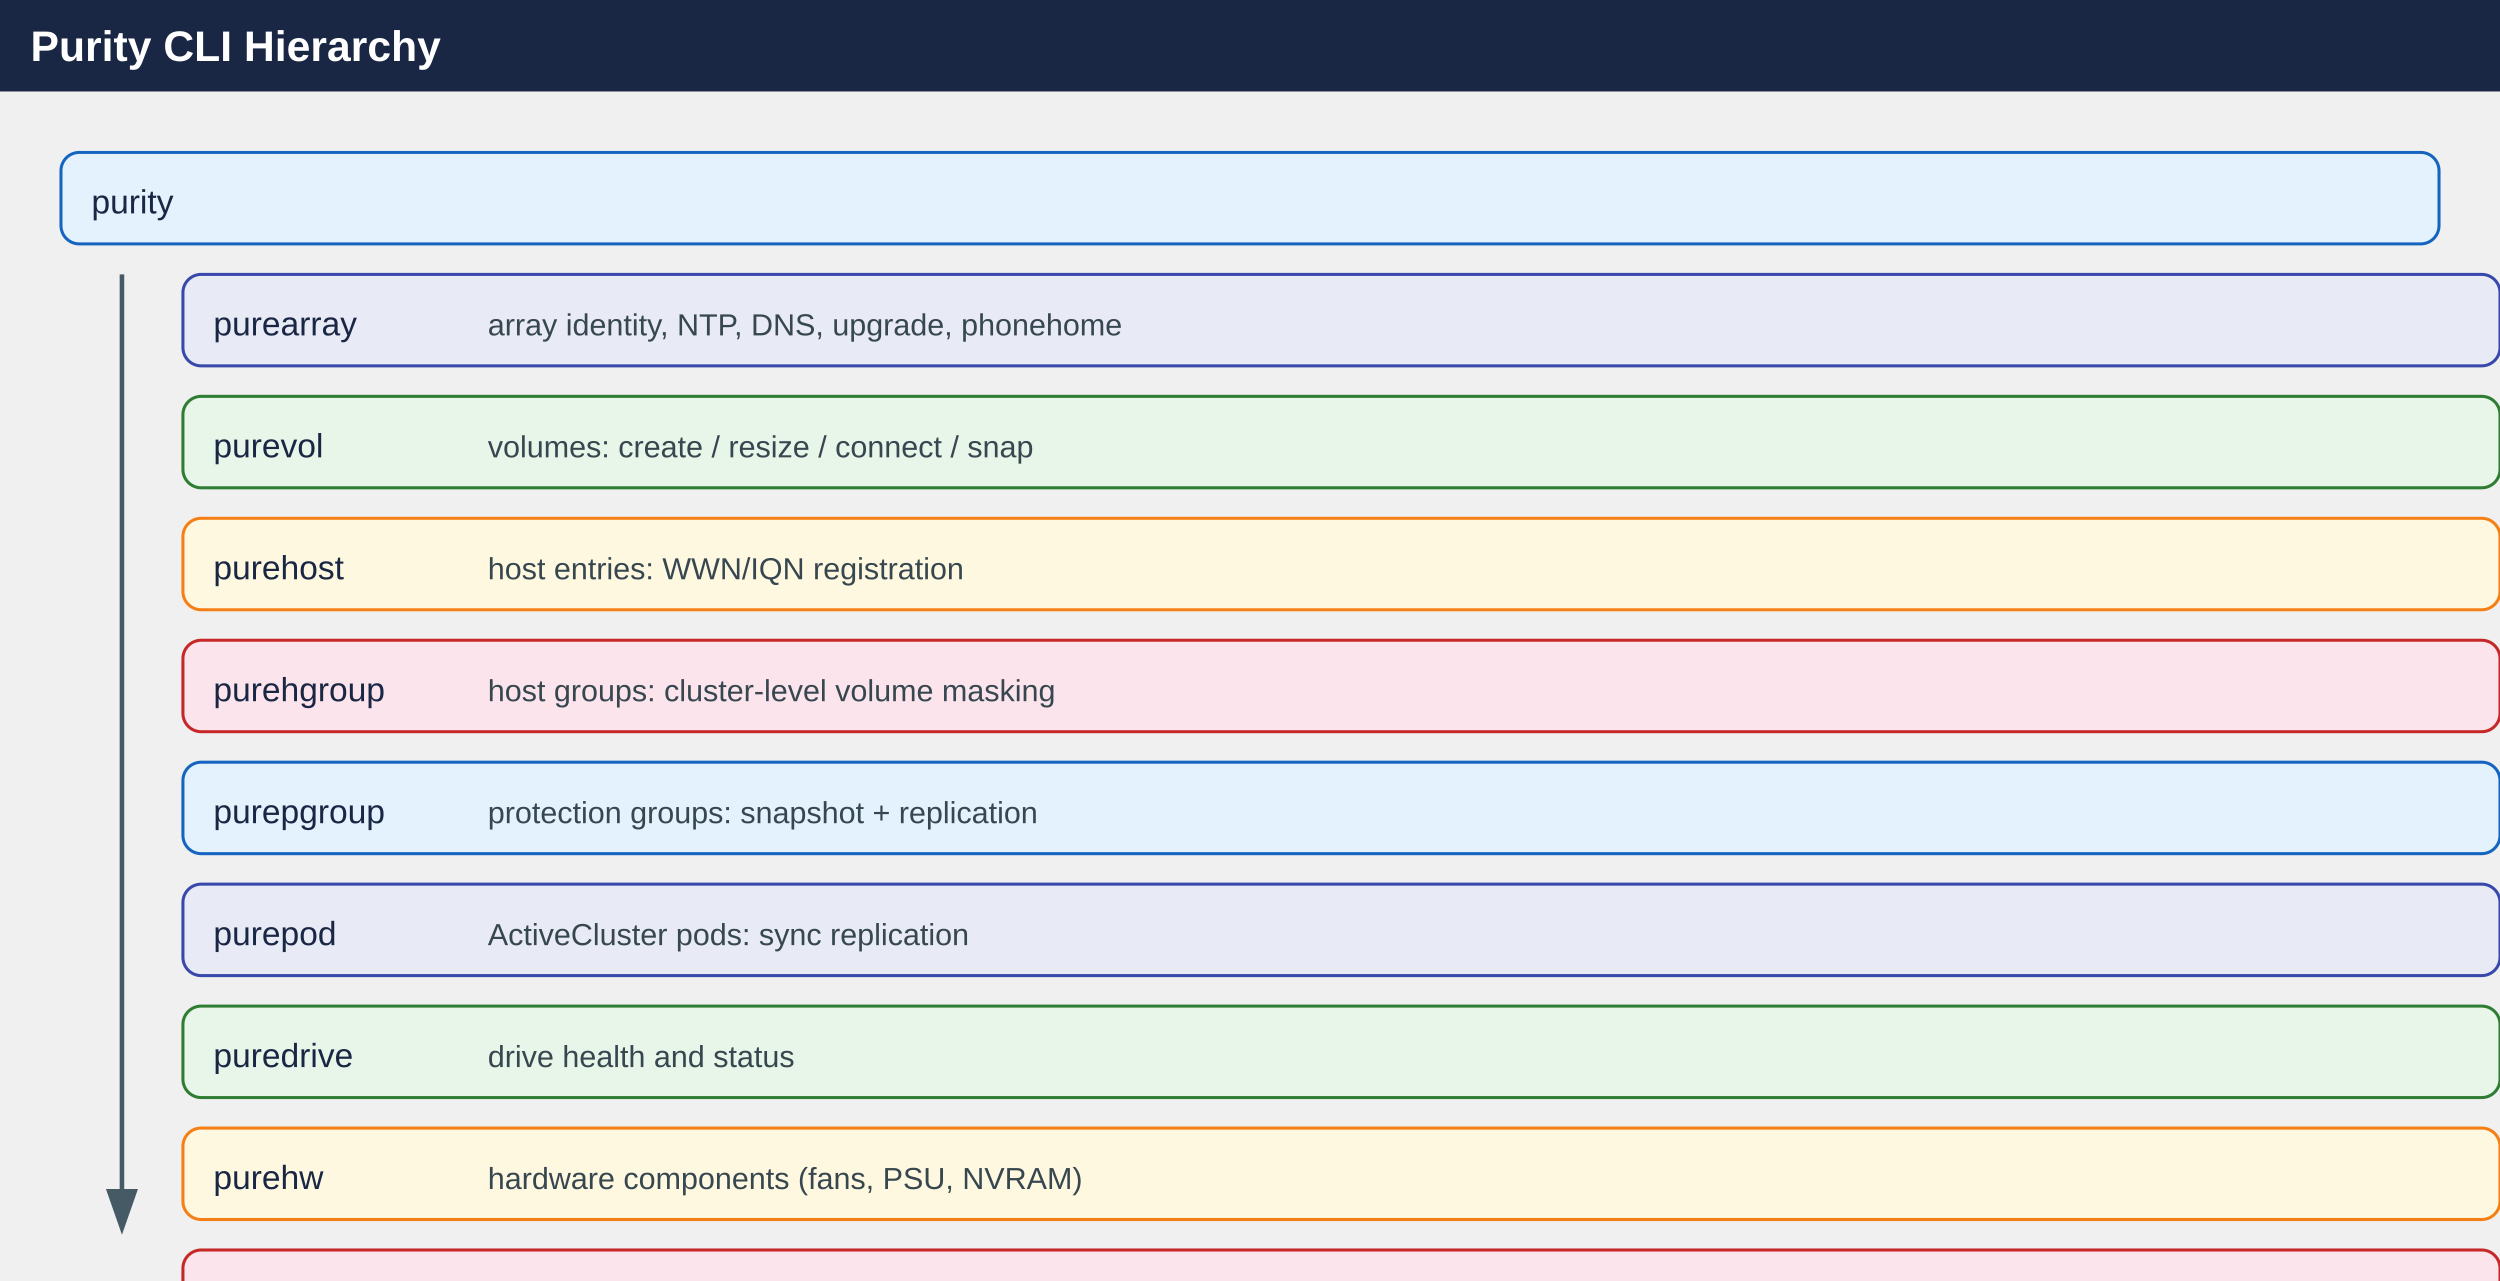
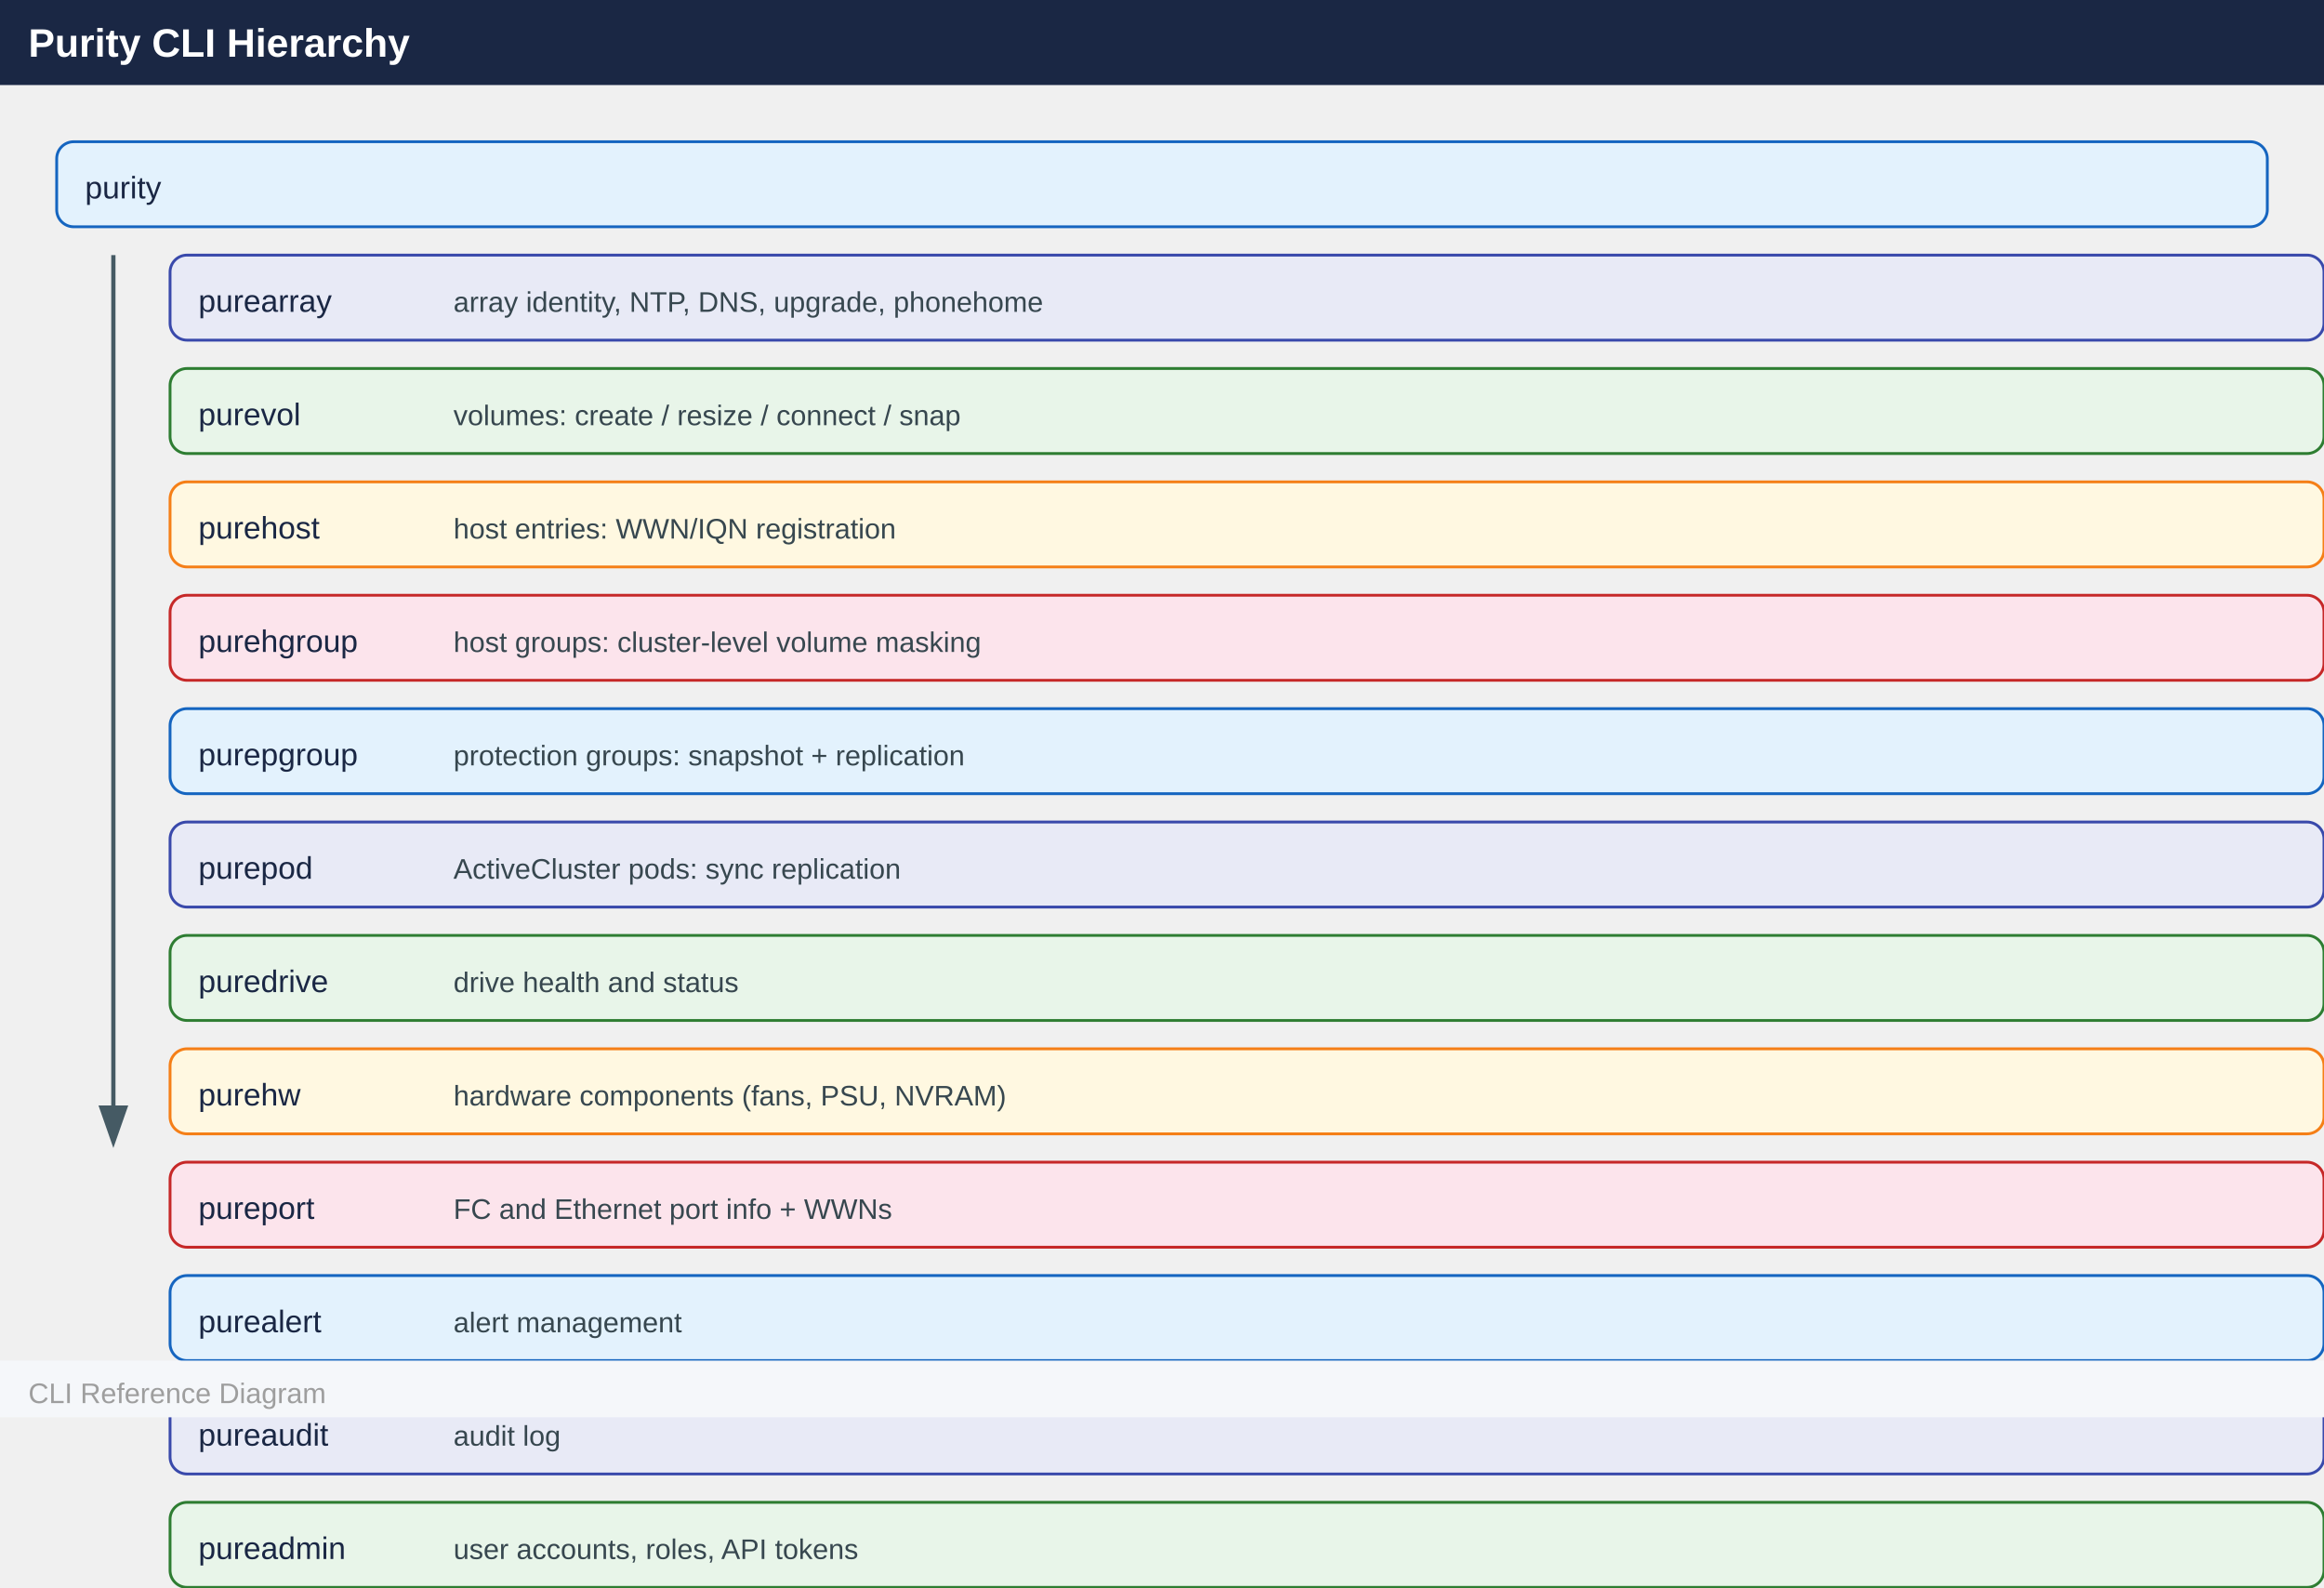
- <svg xmlns="http://www.w3.org/2000/svg" width="820" height="420" viewBox="0 0 820 420">
+ <svg xmlns="http://www.w3.org/2000/svg" width="820" height="560" viewBox="0 0 820 560">
  <defs>
    <marker id="arrowhead" markerWidth="10" markerHeight="7" refX="0" refY="3.5" orient="auto">
      <polygon points="0 0, 10 3.5, 0 7" fill="#455a64" />
    </marker>
  </defs>
  <rect x="0" y="0" width="820" height="30" fill="#1a2744" />
  <text x="10" y="20" font-family="Arial,Helvetica,sans-serif" font-size="14" font-weight="bold" fill="#ffffff">Purity CLI Hierarchy</text>
  <g transform="translate(20, 50)">
    <rect x="0" y="0" width="780" height="30" rx="6" fill="#e3f2fd" stroke="#1565c0" />
    <text x="10" y="20" font-family="Arial,Helvetica,sans-serif" font-size="11" fill="#1a2744">purity</text>
  </g>
  <g transform="translate(40, 90)">
    <line x1="0" y1="0" x2="0" y2="300" stroke="#455a64" stroke-width="1.5" marker-end="url(#arrowhead)" />
    <g transform="translate(20, 0)">
      <rect x="0" y="0" width="760" height="30" rx="6" fill="#e8eaf6" stroke="#3949ab" />
      <text x="10" y="20" font-family="Arial,Helvetica,sans-serif" font-size="11" fill="#1a2744">purearray</text>
      <text x="100" y="20" font-family="Arial,Helvetica,sans-serif" font-size="10" fill="#37474f">array identity, NTP, DNS, upgrade, phonehome</text>
    </g>
    <g transform="translate(20, 40)">
      <rect x="0" y="0" width="760" height="30" rx="6" fill="#e8f5e9" stroke="#2e7d32" />
      <text x="10" y="20" font-family="Arial,Helvetica,sans-serif" font-size="11" fill="#1a2744">purevol</text>
      <text x="100" y="20" font-family="Arial,Helvetica,sans-serif" font-size="10" fill="#37474f">volumes: create / resize / connect / snap</text>
    </g>
    <g transform="translate(20, 80)">
      <rect x="0" y="0" width="760" height="30" rx="6" fill="#fff8e1" stroke="#f57f17" />
      <text x="10" y="20" font-family="Arial,Helvetica,sans-serif" font-size="11" fill="#1a2744">purehost</text>
      <text x="100" y="20" font-family="Arial,Helvetica,sans-serif" font-size="10" fill="#37474f">host entries: WWN/IQN registration</text>
    </g>
    <g transform="translate(20, 120)">
      <rect x="0" y="0" width="760" height="30" rx="6" fill="#fce4ec" stroke="#c62828" />
      <text x="10" y="20" font-family="Arial,Helvetica,sans-serif" font-size="11" fill="#1a2744">purehgroup</text>
      <text x="100" y="20" font-family="Arial,Helvetica,sans-serif" font-size="10" fill="#37474f">host groups: cluster-level volume masking</text>
    </g>
    <g transform="translate(20, 160)">
      <rect x="0" y="0" width="760" height="30" rx="6" fill="#e3f2fd" stroke="#1565c0" />
      <text x="10" y="20" font-family="Arial,Helvetica,sans-serif" font-size="11" fill="#1a2744">purepgroup</text>
      <text x="100" y="20" font-family="Arial,Helvetica,sans-serif" font-size="10" fill="#37474f">protection groups: snapshot + replication</text>
    </g>
    <g transform="translate(20, 200)">
      <rect x="0" y="0" width="760" height="30" rx="6" fill="#e8eaf6" stroke="#3949ab" />
      <text x="10" y="20" font-family="Arial,Helvetica,sans-serif" font-size="11" fill="#1a2744">purepod</text>
      <text x="100" y="20" font-family="Arial,Helvetica,sans-serif" font-size="10" fill="#37474f">ActiveCluster pods: sync replication</text>
    </g>
    <g transform="translate(20, 240)">
      <rect x="0" y="0" width="760" height="30" rx="6" fill="#e8f5e9" stroke="#2e7d32" />
      <text x="10" y="20" font-family="Arial,Helvetica,sans-serif" font-size="11" fill="#1a2744">puredrive</text>
      <text x="100" y="20" font-family="Arial,Helvetica,sans-serif" font-size="10" fill="#37474f">drive health and status</text>
    </g>
    <g transform="translate(20, 280)">
      <rect x="0" y="0" width="760" height="30" rx="6" fill="#fff8e1" stroke="#f57f17" />
      <text x="10" y="20" font-family="Arial,Helvetica,sans-serif" font-size="11" fill="#1a2744">purehw</text>
      <text x="100" y="20" font-family="Arial,Helvetica,sans-serif" font-size="10" fill="#37474f">hardware components (fans, PSU, NVRAM)</text>
    </g>
    <g transform="translate(20, 320)">
      <rect x="0" y="0" width="760" height="30" rx="6" fill="#fce4ec" stroke="#c62828" />
      <text x="10" y="20" font-family="Arial,Helvetica,sans-serif" font-size="11" fill="#1a2744">pureport</text>
      <text x="100" y="20" font-family="Arial,Helvetica,sans-serif" font-size="10" fill="#37474f">FC and Ethernet port info + WWNs</text>
    </g>
    <g transform="translate(20, 360)">
      <rect x="0" y="0" width="760" height="30" rx="6" fill="#e3f2fd" stroke="#1565c0" />
      <text x="10" y="20" font-family="Arial,Helvetica,sans-serif" font-size="11" fill="#1a2744">purealert</text>
      <text x="100" y="20" font-family="Arial,Helvetica,sans-serif" font-size="10" fill="#37474f">alert management</text>
    </g>
    <g transform="translate(20, 400)">
      <rect x="0" y="0" width="760" height="30" rx="6" fill="#e8eaf6" stroke="#3949ab" />
      <text x="10" y="20" font-family="Arial,Helvetica,sans-serif" font-size="11" fill="#1a2744">pureaudit</text>
      <text x="100" y="20" font-family="Arial,Helvetica,sans-serif" font-size="10" fill="#37474f">audit log</text>
    </g>
    <g transform="translate(20, 440)">
      <rect x="0" y="0" width="760" height="30" rx="6" fill="#e8f5e9" stroke="#2e7d32" />
      <text x="10" y="20" font-family="Arial,Helvetica,sans-serif" font-size="11" fill="#1a2744">pureadmin</text>
      <text x="100" y="20" font-family="Arial,Helvetica,sans-serif" font-size="10" fill="#37474f">user accounts, roles, API tokens</text>
    </g>
  </g>
  <rect x="0" y="480" width="820" height="20" fill="#f5f7fa" />
  <text x="10" y="495" font-family="Arial,Helvetica,sans-serif" font-size="10" fill="#9e9e9e">CLI Reference Diagram</text>
</svg>
